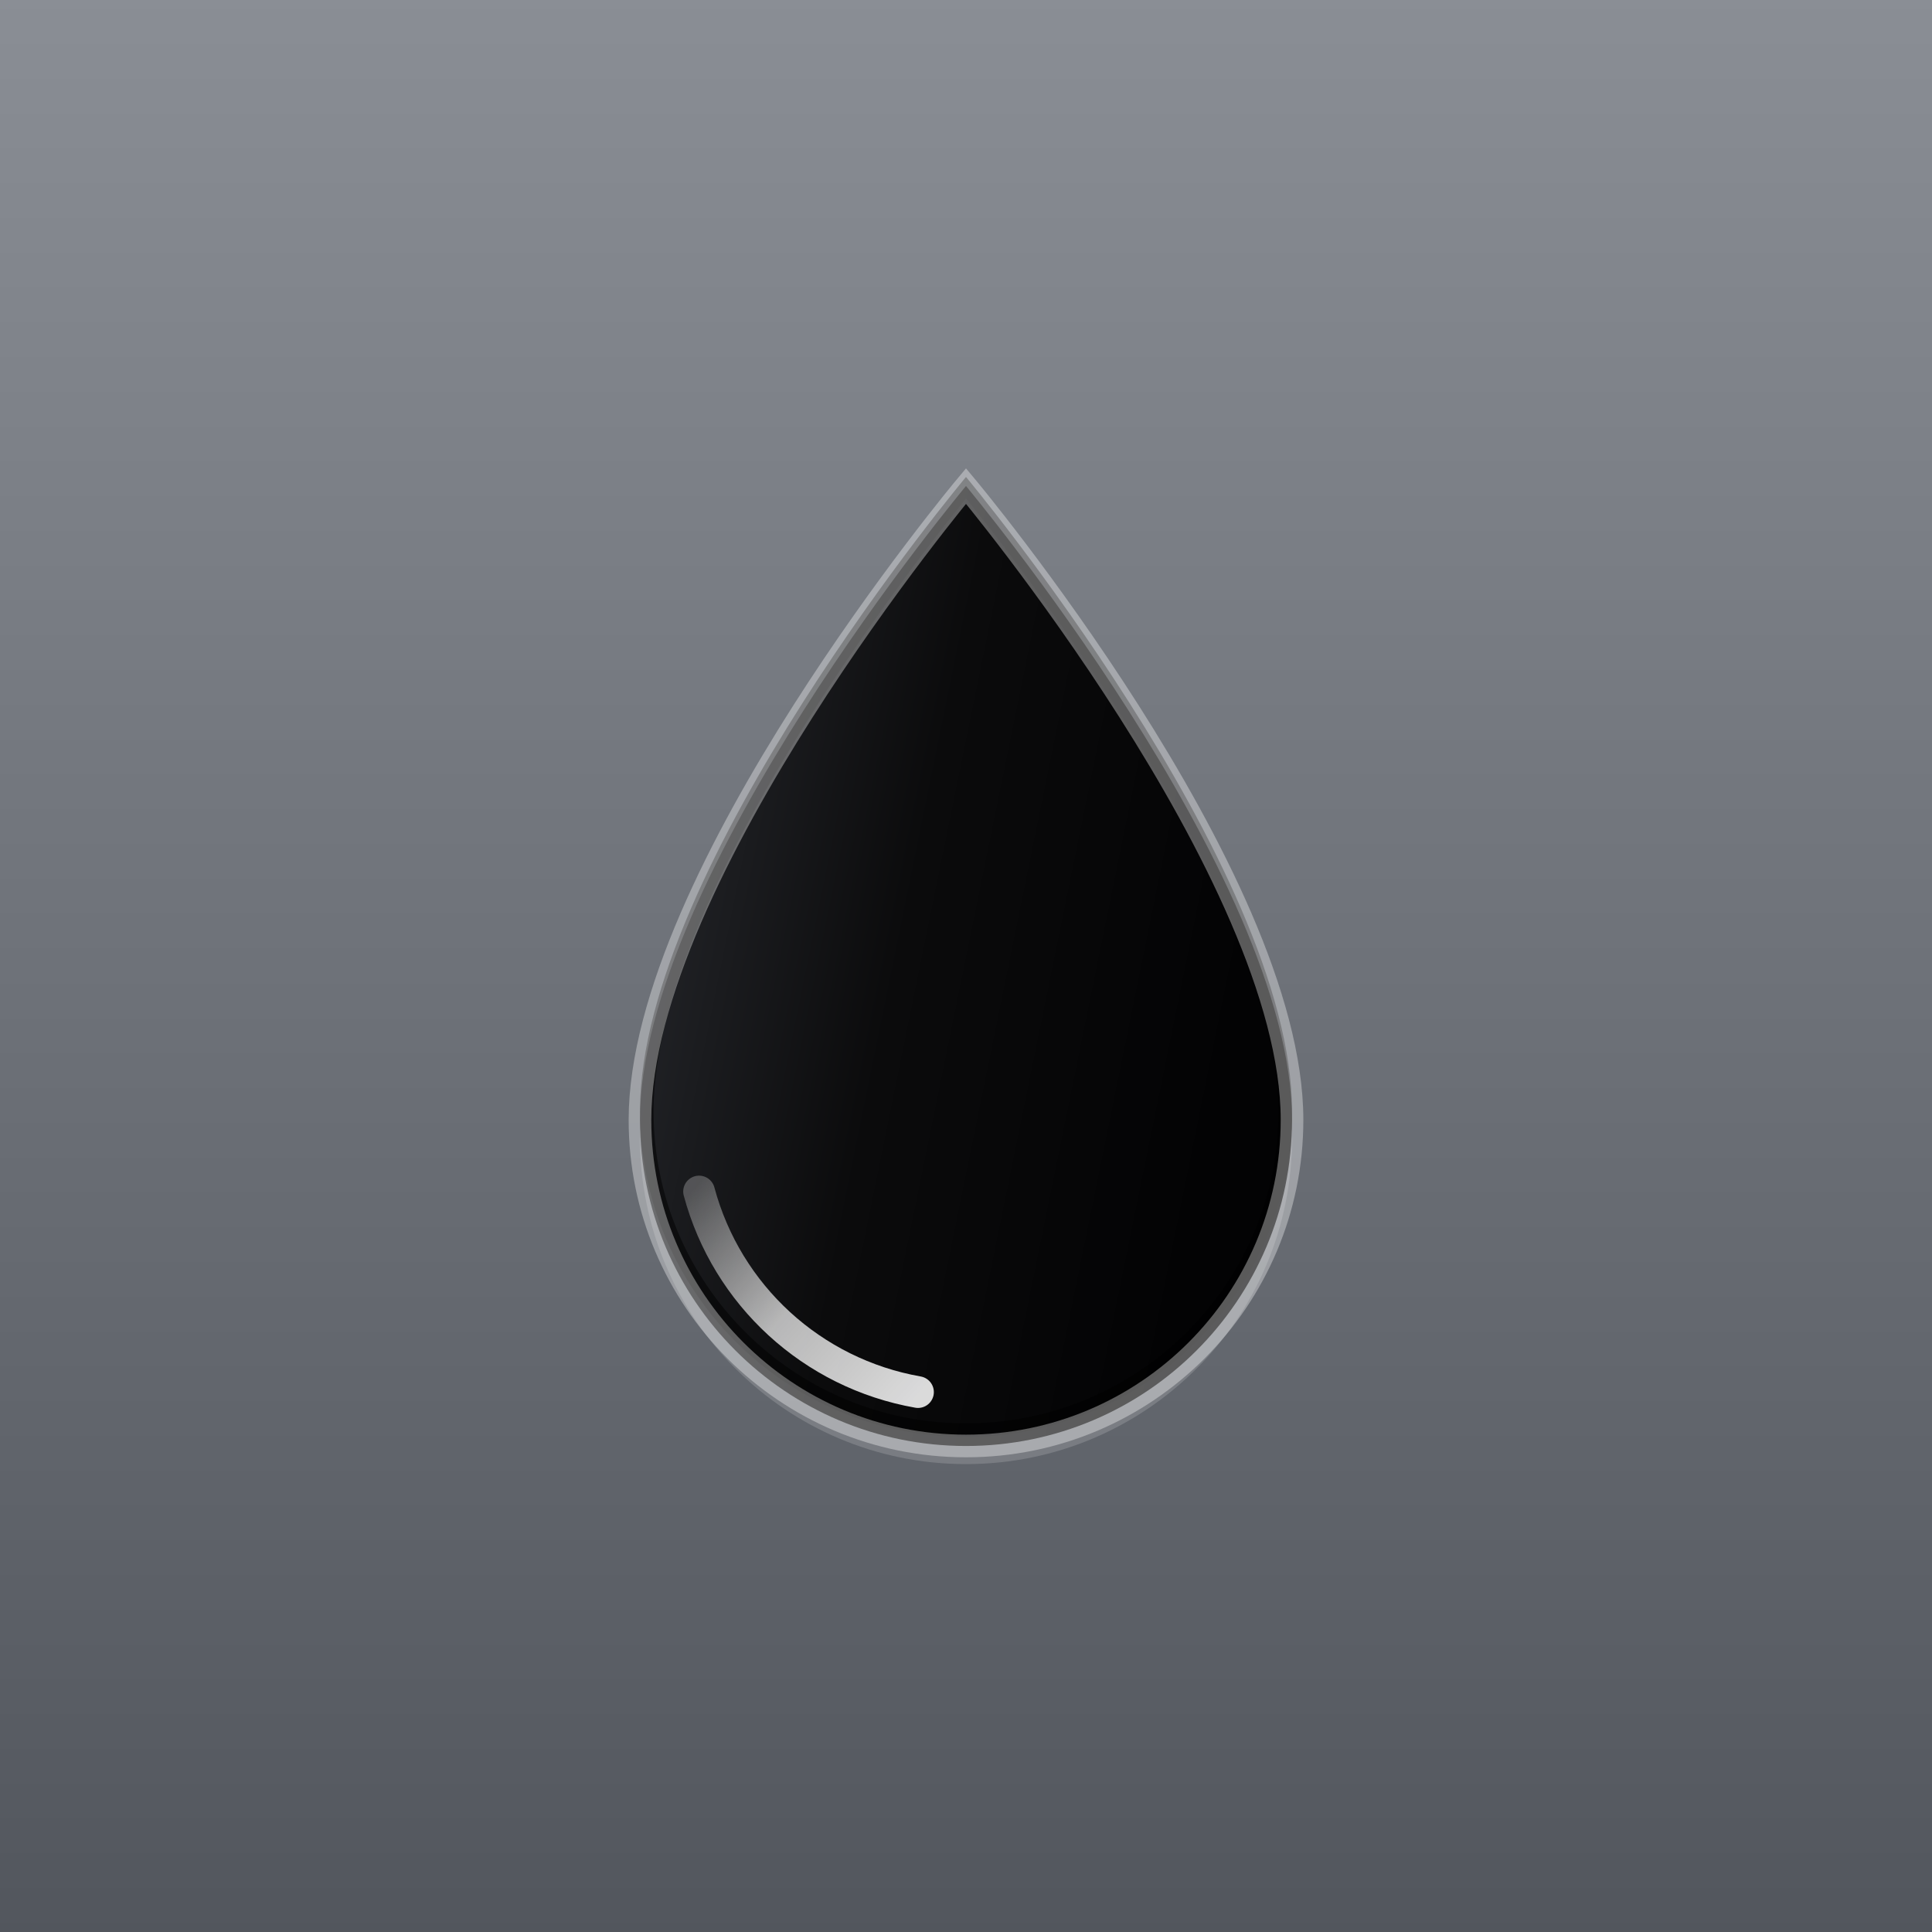
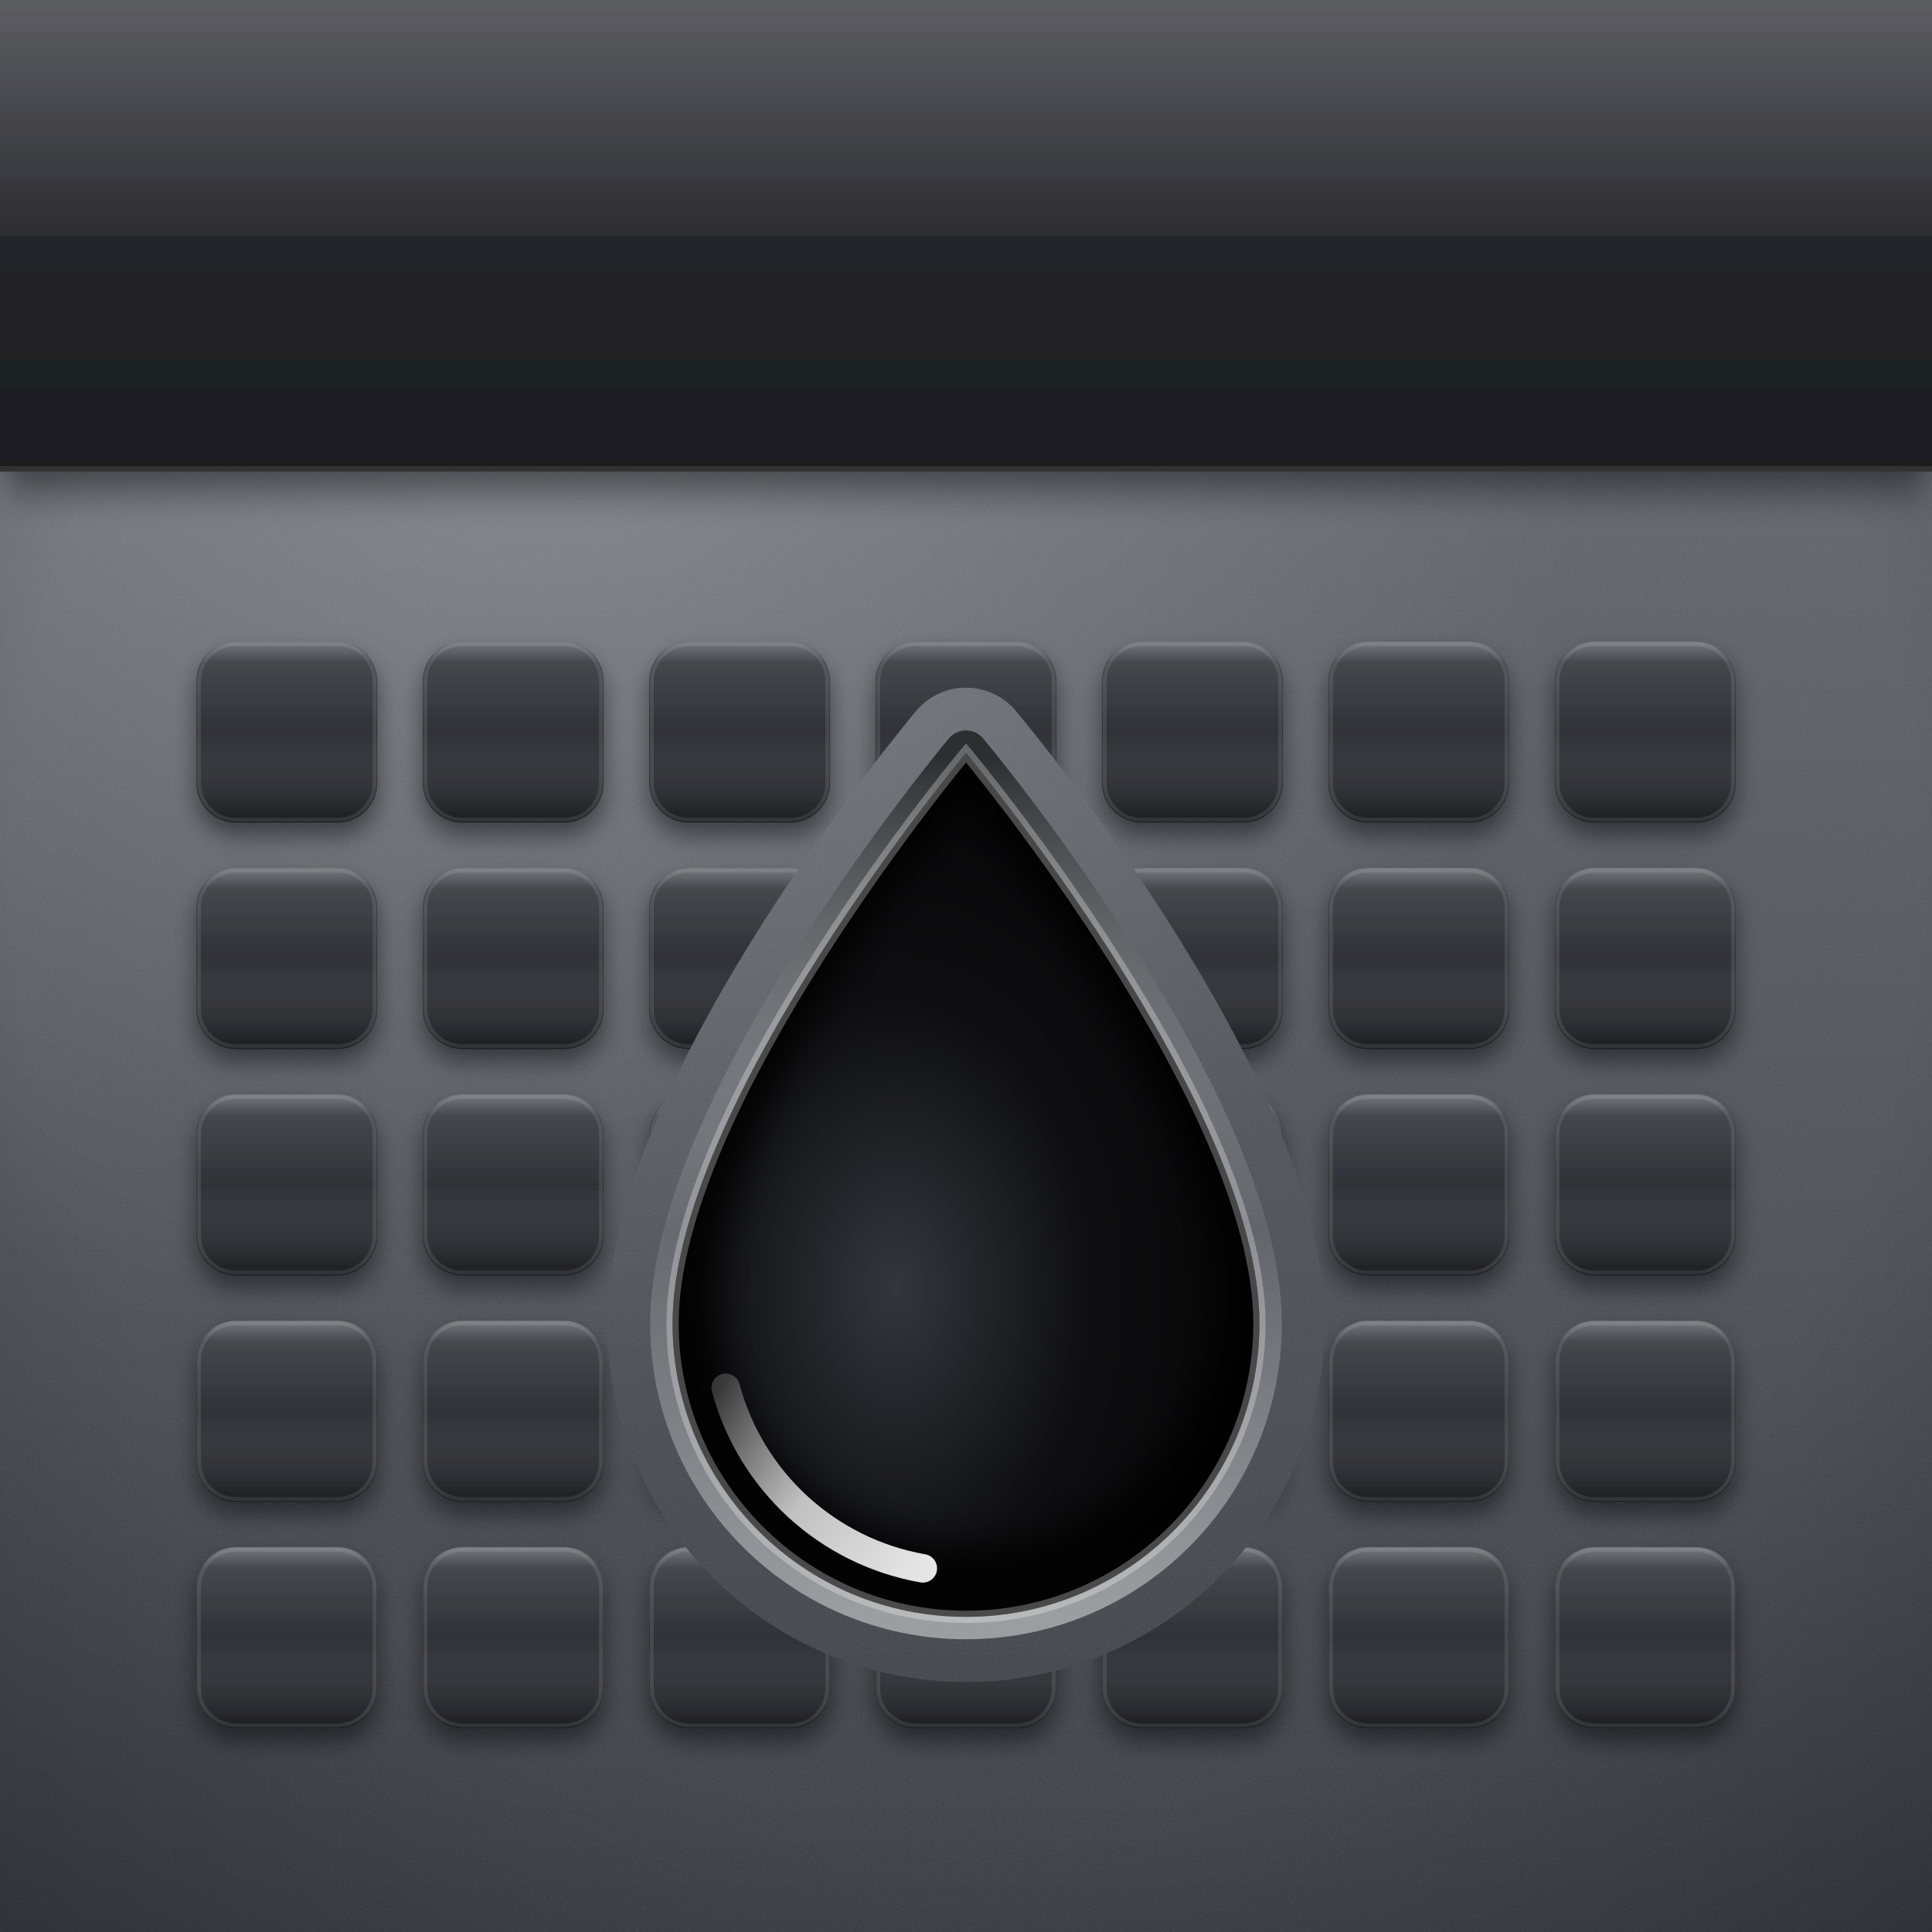
<svg xmlns="http://www.w3.org/2000/svg" viewBox="0 0 1024 1024">
  <defs>
    <linearGradient id="sqt" x1="0" y1="0" x2="0" y2="1">
-       <stop offset="0" stop-color="#8A8E95" />
-       <stop offset="1" stop-color="#52565D" />
-     </linearGradient>
-     <linearGradient id="sqd" x1="0" y1="0" x2="1" y2="0.3">
-       <stop offset="0" stop-color="#2A2C31" />
-       <stop offset=".5" stop-color="#0B0B0C" />
-       <stop offset="1" stop-color="#030304" />
-     </linearGradient>
-     <linearGradient id="sqh" gradientUnits="userSpaceOnUse" x1="492" y1="700" x2="392" y2="610">
-       <stop offset="0" stop-color="#fff" stop-opacity=".85" />
-       <stop offset=".5" stop-color="#fff" stop-opacity=".7" />
-       <stop offset="1" stop-color="#fff" stop-opacity=".25" />
-     </linearGradient>
-     <clipPath id="sqc">
+       <stop offset="0" stop-color="#6F737B" />
+       <stop offset="1" stop-color="#3C3F45" />
+     </linearGradient>
+     <radialGradient id="sqlt" cx=".28" cy=".18" r=".9">
+       <stop offset="0" stop-color="#fff" stop-opacity=".22" />
+       <stop offset=".6" stop-color="#fff" stop-opacity="0" />
+     </radialGradient>
+     <radialGradient id="sqvg" cx=".5" cy=".45" r=".75">
+       <stop offset=".65" stop-color="#000" stop-opacity="0" />
+       <stop offset="1" stop-color="#000" stop-opacity=".28" />
+     </radialGradient>
+     <linearGradient id="sqh" x1="0" y1="0" x2="0" y2="1">
+       <stop offset="0" stop-color="#2E3035" />
+       <stop offset="1" stop-color="#1B1C1F" />
+     </linearGradient>
+     <linearGradient id="sqhg" x1="0" y1="0" x2="0" y2="1">
+       <stop offset="0" stop-color="#fff" stop-opacity=".22" />
+       <stop offset=".5" stop-color="#fff" stop-opacity=".04" />
+       <stop offset=".5" stop-color="#fff" stop-opacity="0" />
+     </linearGradient>
+     <linearGradient id="sqc" x1="0" y1="0" x2="0" y2="1">
+       <stop offset="0" stop-color="#3B3E44" />
+       <stop offset="1" stop-color="#24262A" />
+     </linearGradient>
+     <linearGradient id="sqca" x1="0" y1="0" x2="0" y2="1">
+       <stop offset="0" stop-color="#7FAAD0" />
+       <stop offset="1" stop-color="#3F6E96" />
+     </linearGradient>
+     <linearGradient id="sqcb" x1="0" y1="0" x2="0" y2="1">
+       <stop offset="0" stop-color="#fff" stop-opacity=".30" />
+       <stop offset=".12" stop-color="#fff" stop-opacity=".06" />
+       <stop offset=".5" stop-color="#fff" stop-opacity="0" />
+       <stop offset="1" stop-color="#000" stop-opacity=".25" />
+     </linearGradient>
+     <linearGradient id="sqrim" x1="0" y1="0" x2="0" y2="1">
+       <stop offset="0" stop-color="#fff" stop-opacity=".45" />
+       <stop offset=".3" stop-color="#fff" stop-opacity=".06" />
+       <stop offset="1" stop-color="#000" stop-opacity=".35" />
+     </linearGradient>
+     <filter id="sqsh" x="-10%" y="-10%" width="120%" height="130%">
+       <feDropShadow dx="0" dy="7" stdDeviation="6" flood-color="#000" flood-opacity=".45" />
+     </filter>
+     <filter id="sqhs" x="-5%" y="-20%" width="110%" height="160%">
+       <feDropShadow dx="0" dy="10" stdDeviation="10" flood-color="#000" flood-opacity=".45" />
+     </filter>
+     <filter id="sqcs" x="-15%" y="-15%" width="130%" height="140%">
+       <feDropShadow dx="0" dy="22" stdDeviation="24" flood-color="#000" flood-opacity=".55" />
+     </filter>
+     <filter id="sqin" x="-20%" y="-20%" width="140%" height="140%">
+       <feGaussianBlur stdDeviation="9" />
+     </filter>
+     <radialGradient id="sqd" cx=".38" cy=".62" r=".75">
+       <stop offset="0" stop-color="#34363C" />
+       <stop offset=".45" stop-color="#0E0E10" />
+       <stop offset="1" stop-color="#020203" />
+     </radialGradient>
+     <linearGradient id="sqhl" gradientUnits="userSpaceOnUse" x1="492" y1="700" x2="392" y2="610">
+       <stop offset="0" stop-color="#fff" stop-opacity=".9" />
+       <stop offset=".5" stop-color="#fff" stop-opacity=".75" />
+       <stop offset="1" stop-color="#fff" stop-opacity=".2" />
+     </linearGradient>
+     <linearGradient id="sqdr" x1="0" y1="0" x2="0" y2="1">
+       <stop offset="0" stop-color="#000" stop-opacity=".6" />
+       <stop offset=".55" stop-color="#fff" stop-opacity=".08" />
+       <stop offset="1" stop-color="#fff" stop-opacity=".45" />
+     </linearGradient>
+     <clipPath id="sqdc">
      <path d="M512 300 C512 300 368 472 368 580 A144 144 0 0 0 656 580 C656 472 512 300 512 300 Z" />
    </clipPath>
+     <filter id="sqtx" x="0" y="0" width="100%" height="100%">
+       <feTurbulence type="fractalNoise" baseFrequency=".9" numOctaves="2" stitchTiles="stitch" />
+       <feColorMatrix type="saturate" values="0" />
+       <feComponentTransfer>
+         <feFuncA type="table" tableValues="0 .10" />
+       </feComponentTransfer>
+     </filter>
+     <mask id="sqk" maskUnits="userSpaceOnUse" x="0" y="0" width="1024" height="1024">
+       <rect width="1024" height="1024" fill="#fff" />
+       <g transform="translate(512 628.0) scale(1.08) translate(-512 -512)">
+         <path d="M512 300 C512 300 368 472 368 580 A144 144 0 0 0 656 580 C656 472 512 300 512 300 Z" fill="#000" stroke="#000" stroke-width="64" stroke-linejoin="round" />
+       </g>
+     </mask>
  </defs>
-   <rect width="1024" height="1024" rx="0" fill="url(#sqt)" />
-   <g transform="translate(512 512) scale(1.2) translate(-512 -512)">
-     <path d="M512 300 C512 300 368 472 368 580 A144 144 0 0 0 656 580 C656 472 512 300 512 300 Z" fill="#fff" fill-opacity=".16" transform="translate(0 8)" />
-     <path d="M512 300 C512 300 368 472 368 580 A144 144 0 0 0 656 580 C656 472 512 300 512 300 Z" fill="url(#sqd)" />
-     <path d="M512 300 C512 300 368 472 368 580 A144 144 0 0 0 656 580 C656 472 512 300 512 300 Z" fill="none" stroke="#000" stroke-opacity=".5" stroke-width="12" transform="translate(0 -4)" clip-path="url(#sqc)" />
-     <path d="M512 300 C512 300 368 472 368 580 A144 144 0 0 0 656 580 C656 472 512 300 512 300 Z" fill="none" stroke="#fff" stroke-opacity=".35" stroke-width="10" />
-     <path d="M490.8 700.2 A122 122 0 0 1 394.1 611.6" fill="none" stroke="url(#sqh)" stroke-width="14" stroke-linecap="round" />
+   <g>
+     <rect width="1024" height="1024" fill="url(#sqt)" />
+     <rect width="1024" height="1024" filter="url(#sqtx)" />
+     <rect width="1024" height="1024" fill="url(#sqlt)" />
+     <rect width="1024" height="1024" fill="url(#sqvg)" />
+     <g filter="url(#sqhs)">
+       <rect width="1024" height="250" fill="url(#sqh)" />
+     </g>
+     <rect width="1024" height="250" fill="url(#sqhg)" />
+     <rect y="247" width="1024" height="3" fill="#fff" fill-opacity=".10" />
+     <g mask="url(#sqk)">
+       <g filter="url(#sqsh)">
+         <rect x="104.0" y="340.0" width="96.0" height="96.0" rx="21.1" fill="url(#sqc)" />
+         <rect x="104.0" y="340.0" width="96.0" height="96.0" rx="21.1" fill="url(#sqcb)" />
+         <rect x="105.5" y="341.5" width="93.0" height="93.0" rx="19.6" fill="none" stroke="#fff" stroke-opacity=".10" stroke-width="2" />
+         <rect x="224.0" y="340.0" width="96.0" height="96.0" rx="21.1" fill="url(#sqc)" />
+         <rect x="224.0" y="340.0" width="96.0" height="96.0" rx="21.1" fill="url(#sqcb)" />
+         <rect x="225.5" y="341.5" width="93.0" height="93.0" rx="19.6" fill="none" stroke="#fff" stroke-opacity=".10" stroke-width="2" />
+         <rect x="344.0" y="340.0" width="96.0" height="96.0" rx="21.1" fill="url(#sqc)" />
+         <rect x="344.0" y="340.0" width="96.0" height="96.0" rx="21.1" fill="url(#sqcb)" />
+         <rect x="345.5" y="341.5" width="93.0" height="93.0" rx="19.6" fill="none" stroke="#fff" stroke-opacity=".10" stroke-width="2" />
+         <rect x="464.0" y="340.0" width="96.0" height="96.0" rx="21.1" fill="url(#sqc)" />
+         <rect x="464.0" y="340.0" width="96.0" height="96.0" rx="21.1" fill="url(#sqcb)" />
+         <rect x="465.5" y="341.5" width="93.0" height="93.0" rx="19.6" fill="none" stroke="#fff" stroke-opacity=".10" stroke-width="2" />
+         <rect x="584.0" y="340.0" width="96.0" height="96.0" rx="21.1" fill="url(#sqc)" />
+         <rect x="584.0" y="340.0" width="96.0" height="96.0" rx="21.1" fill="url(#sqcb)" />
+         <rect x="585.5" y="341.5" width="93.0" height="93.0" rx="19.6" fill="none" stroke="#fff" stroke-opacity=".10" stroke-width="2" />
+         <rect x="704.0" y="340.0" width="96.0" height="96.0" rx="21.1" fill="url(#sqc)" />
+         <rect x="704.0" y="340.0" width="96.0" height="96.0" rx="21.1" fill="url(#sqcb)" />
+         <rect x="705.5" y="341.5" width="93.0" height="93.0" rx="19.6" fill="none" stroke="#fff" stroke-opacity=".10" stroke-width="2" />
+         <rect x="824.0" y="340.0" width="96.0" height="96.0" rx="21.1" fill="url(#sqc)" />
+         <rect x="824.0" y="340.0" width="96.0" height="96.0" rx="21.1" fill="url(#sqcb)" />
+         <rect x="825.5" y="341.5" width="93.0" height="93.0" rx="19.6" fill="none" stroke="#fff" stroke-opacity=".10" stroke-width="2" />
+         <rect x="104.0" y="460.0" width="96.0" height="96.0" rx="21.1" fill="url(#sqc)" />
+         <rect x="104.0" y="460.0" width="96.0" height="96.0" rx="21.1" fill="url(#sqcb)" />
+         <rect x="105.5" y="461.5" width="93.0" height="93.0" rx="19.6" fill="none" stroke="#fff" stroke-opacity=".10" stroke-width="2" />
+         <rect x="224.0" y="460.0" width="96.0" height="96.0" rx="21.1" fill="url(#sqc)" />
+         <rect x="224.0" y="460.0" width="96.0" height="96.0" rx="21.1" fill="url(#sqcb)" />
+         <rect x="225.5" y="461.5" width="93.0" height="93.0" rx="19.6" fill="none" stroke="#fff" stroke-opacity=".10" stroke-width="2" />
+         <rect x="344.0" y="460.0" width="96.0" height="96.0" rx="21.1" fill="url(#sqc)" />
+         <rect x="344.0" y="460.0" width="96.0" height="96.0" rx="21.1" fill="url(#sqcb)" />
+         <rect x="345.5" y="461.5" width="93.0" height="93.0" rx="19.6" fill="none" stroke="#fff" stroke-opacity=".10" stroke-width="2" />
+         <rect x="464.0" y="460.0" width="96.0" height="96.0" rx="21.1" fill="url(#sqc)" />
+         <rect x="464.0" y="460.0" width="96.0" height="96.0" rx="21.1" fill="url(#sqcb)" />
+         <rect x="465.5" y="461.5" width="93.0" height="93.0" rx="19.6" fill="none" stroke="#fff" stroke-opacity=".10" stroke-width="2" />
+         <rect x="584.0" y="460.0" width="96.0" height="96.0" rx="21.1" fill="url(#sqc)" />
+         <rect x="584.0" y="460.0" width="96.0" height="96.0" rx="21.1" fill="url(#sqcb)" />
+         <rect x="585.5" y="461.5" width="93.0" height="93.0" rx="19.6" fill="none" stroke="#fff" stroke-opacity=".10" stroke-width="2" />
+         <rect x="704.0" y="460.0" width="96.0" height="96.0" rx="21.1" fill="url(#sqc)" />
+         <rect x="704.0" y="460.0" width="96.0" height="96.0" rx="21.1" fill="url(#sqcb)" />
+         <rect x="705.5" y="461.5" width="93.0" height="93.0" rx="19.6" fill="none" stroke="#fff" stroke-opacity=".10" stroke-width="2" />
+         <rect x="824.0" y="460.0" width="96.0" height="96.0" rx="21.1" fill="url(#sqc)" />
+         <rect x="824.0" y="460.0" width="96.0" height="96.0" rx="21.1" fill="url(#sqcb)" />
+         <rect x="825.5" y="461.5" width="93.0" height="93.0" rx="19.6" fill="none" stroke="#fff" stroke-opacity=".10" stroke-width="2" />
+         <rect x="104.0" y="580.0" width="96.0" height="96.0" rx="21.1" fill="url(#sqc)" />
+         <rect x="104.0" y="580.0" width="96.0" height="96.0" rx="21.1" fill="url(#sqcb)" />
+         <rect x="105.5" y="581.5" width="93.0" height="93.0" rx="19.6" fill="none" stroke="#fff" stroke-opacity=".10" stroke-width="2" />
+         <rect x="224.0" y="580.0" width="96.0" height="96.0" rx="21.1" fill="url(#sqc)" />
+         <rect x="224.0" y="580.0" width="96.0" height="96.0" rx="21.1" fill="url(#sqcb)" />
+         <rect x="225.5" y="581.5" width="93.0" height="93.0" rx="19.6" fill="none" stroke="#fff" stroke-opacity=".10" stroke-width="2" />
+         <rect x="344.0" y="580.0" width="96.0" height="96.0" rx="21.1" fill="url(#sqc)" />
+         <rect x="344.0" y="580.0" width="96.0" height="96.0" rx="21.1" fill="url(#sqcb)" />
+         <rect x="345.5" y="581.5" width="93.0" height="93.0" rx="19.6" fill="none" stroke="#fff" stroke-opacity=".10" stroke-width="2" />
+         <rect x="464.0" y="580.0" width="96.0" height="96.0" rx="21.1" fill="url(#sqc)" />
+         <rect x="464.0" y="580.0" width="96.0" height="96.0" rx="21.1" fill="url(#sqcb)" />
+         <rect x="465.5" y="581.5" width="93.0" height="93.0" rx="19.6" fill="none" stroke="#fff" stroke-opacity=".10" stroke-width="2" />
+         <rect x="584.0" y="580.0" width="96.0" height="96.0" rx="21.1" fill="url(#sqc)" />
+         <rect x="584.0" y="580.0" width="96.0" height="96.0" rx="21.1" fill="url(#sqcb)" />
+         <rect x="585.5" y="581.5" width="93.0" height="93.0" rx="19.6" fill="none" stroke="#fff" stroke-opacity=".10" stroke-width="2" />
+         <rect x="704.0" y="580.0" width="96.0" height="96.0" rx="21.1" fill="url(#sqc)" />
+         <rect x="704.0" y="580.0" width="96.0" height="96.0" rx="21.1" fill="url(#sqcb)" />
+         <rect x="705.5" y="581.5" width="93.0" height="93.0" rx="19.6" fill="none" stroke="#fff" stroke-opacity=".10" stroke-width="2" />
+         <rect x="824.0" y="580.0" width="96.0" height="96.0" rx="21.1" fill="url(#sqc)" />
+         <rect x="824.0" y="580.0" width="96.0" height="96.0" rx="21.1" fill="url(#sqcb)" />
+         <rect x="825.5" y="581.5" width="93.0" height="93.0" rx="19.6" fill="none" stroke="#fff" stroke-opacity=".10" stroke-width="2" />
+         <rect x="104.0" y="700.0" width="96.0" height="96.0" rx="21.1" fill="url(#sqc)" />
+         <rect x="104.0" y="700.0" width="96.0" height="96.0" rx="21.1" fill="url(#sqcb)" />
+         <rect x="105.5" y="701.5" width="93.0" height="93.0" rx="19.6" fill="none" stroke="#fff" stroke-opacity=".10" stroke-width="2" />
+         <rect x="224.0" y="700.0" width="96.0" height="96.0" rx="21.1" fill="url(#sqc)" />
+         <rect x="224.0" y="700.0" width="96.0" height="96.0" rx="21.1" fill="url(#sqcb)" />
+         <rect x="225.5" y="701.5" width="93.0" height="93.0" rx="19.6" fill="none" stroke="#fff" stroke-opacity=".10" stroke-width="2" />
+         <rect x="344.0" y="700.0" width="96.0" height="96.0" rx="21.1" fill="url(#sqc)" />
+         <rect x="344.0" y="700.0" width="96.0" height="96.0" rx="21.1" fill="url(#sqcb)" />
+         <rect x="345.5" y="701.5" width="93.0" height="93.0" rx="19.6" fill="none" stroke="#fff" stroke-opacity=".10" stroke-width="2" />
+         <rect x="464.0" y="700.0" width="96.0" height="96.0" rx="21.1" fill="url(#sqc)" />
+         <rect x="464.0" y="700.0" width="96.0" height="96.0" rx="21.1" fill="url(#sqcb)" />
+         <rect x="465.5" y="701.5" width="93.0" height="93.0" rx="19.6" fill="none" stroke="#fff" stroke-opacity=".10" stroke-width="2" />
+         <rect x="584.0" y="700.0" width="96.0" height="96.0" rx="21.1" fill="url(#sqc)" />
+         <rect x="584.0" y="700.0" width="96.0" height="96.0" rx="21.1" fill="url(#sqcb)" />
+         <rect x="585.5" y="701.5" width="93.0" height="93.0" rx="19.6" fill="none" stroke="#fff" stroke-opacity=".10" stroke-width="2" />
+         <rect x="704.0" y="700.0" width="96.0" height="96.0" rx="21.1" fill="url(#sqc)" />
+         <rect x="704.0" y="700.0" width="96.0" height="96.0" rx="21.1" fill="url(#sqcb)" />
+         <rect x="705.5" y="701.5" width="93.0" height="93.0" rx="19.6" fill="none" stroke="#fff" stroke-opacity=".10" stroke-width="2" />
+         <rect x="824.0" y="700.0" width="96.0" height="96.0" rx="21.1" fill="url(#sqc)" />
+         <rect x="824.0" y="700.0" width="96.0" height="96.0" rx="21.1" fill="url(#sqcb)" />
+         <rect x="825.5" y="701.5" width="93.0" height="93.0" rx="19.6" fill="none" stroke="#fff" stroke-opacity=".10" stroke-width="2" />
+         <rect x="104.0" y="820.0" width="96.0" height="96.0" rx="21.1" fill="url(#sqc)" />
+         <rect x="104.0" y="820.0" width="96.0" height="96.0" rx="21.1" fill="url(#sqcb)" />
+         <rect x="105.5" y="821.5" width="93.0" height="93.0" rx="19.6" fill="none" stroke="#fff" stroke-opacity=".10" stroke-width="2" />
+         <rect x="224.0" y="820.0" width="96.0" height="96.0" rx="21.1" fill="url(#sqc)" />
+         <rect x="224.0" y="820.0" width="96.0" height="96.0" rx="21.1" fill="url(#sqcb)" />
+         <rect x="225.5" y="821.5" width="93.0" height="93.0" rx="19.6" fill="none" stroke="#fff" stroke-opacity=".10" stroke-width="2" />
+         <rect x="344.0" y="820.0" width="96.0" height="96.0" rx="21.1" fill="url(#sqc)" />
+         <rect x="344.0" y="820.0" width="96.0" height="96.0" rx="21.1" fill="url(#sqcb)" />
+         <rect x="345.5" y="821.5" width="93.0" height="93.0" rx="19.6" fill="none" stroke="#fff" stroke-opacity=".10" stroke-width="2" />
+         <rect x="464.0" y="820.0" width="96.0" height="96.0" rx="21.1" fill="url(#sqc)" />
+         <rect x="464.0" y="820.0" width="96.0" height="96.0" rx="21.1" fill="url(#sqcb)" />
+         <rect x="465.5" y="821.5" width="93.0" height="93.0" rx="19.6" fill="none" stroke="#fff" stroke-opacity=".10" stroke-width="2" />
+         <rect x="584.0" y="820.0" width="96.0" height="96.0" rx="21.1" fill="url(#sqc)" />
+         <rect x="584.0" y="820.0" width="96.0" height="96.0" rx="21.1" fill="url(#sqcb)" />
+         <rect x="585.5" y="821.5" width="93.0" height="93.0" rx="19.6" fill="none" stroke="#fff" stroke-opacity=".10" stroke-width="2" />
+         <rect x="704.0" y="820.0" width="96.0" height="96.0" rx="21.1" fill="url(#sqc)" />
+         <rect x="704.0" y="820.0" width="96.0" height="96.0" rx="21.1" fill="url(#sqcb)" />
+         <rect x="705.5" y="821.5" width="93.0" height="93.0" rx="19.6" fill="none" stroke="#fff" stroke-opacity=".10" stroke-width="2" />
+         <rect x="824.0" y="820.0" width="96.0" height="96.0" rx="21.1" fill="url(#sqc)" />
+         <rect x="824.0" y="820.0" width="96.0" height="96.0" rx="21.1" fill="url(#sqcb)" />
+         <rect x="825.5" y="821.5" width="93.0" height="93.0" rx="19.6" fill="none" stroke="#fff" stroke-opacity=".10" stroke-width="2" />
+       </g>
+     </g>
+     <g transform="translate(512 628.0) scale(1.08) translate(-512 -512)">
+       <path d="M512 300 C512 300 368 472 368 580 A144 144 0 0 0 656 580 C656 472 512 300 512 300 Z" fill="none" stroke="url(#sqdr)" stroke-width="22" stroke-linejoin="round" />
+       <path d="M512 300 C512 300 368 472 368 580 A144 144 0 0 0 656 580 C656 472 512 300 512 300 Z" fill="url(#sqd)" />
+       <g clip-path="url(#sqdc)">
+         <path d="M512 300 C512 300 368 472 368 580 A144 144 0 0 0 656 580 C656 472 512 300 512 300 Z" fill="none" stroke="#000" stroke-opacity=".85" stroke-width="40" transform="translate(0 -14)" filter="url(#sqin)" />
+       </g>
+       <path d="M512 300 C512 300 368 472 368 580 A144 144 0 0 0 656 580 C656 472 512 300 512 300 Z" fill="none" stroke="#fff" stroke-opacity=".28" stroke-width="6" />
+       <path d="M490.8 700.2 A122 122 0 0 1 394.1 611.6" fill="none" stroke="url(#sqhl)" stroke-width="14" stroke-linecap="round" />
+     </g>
  </g>
</svg>
